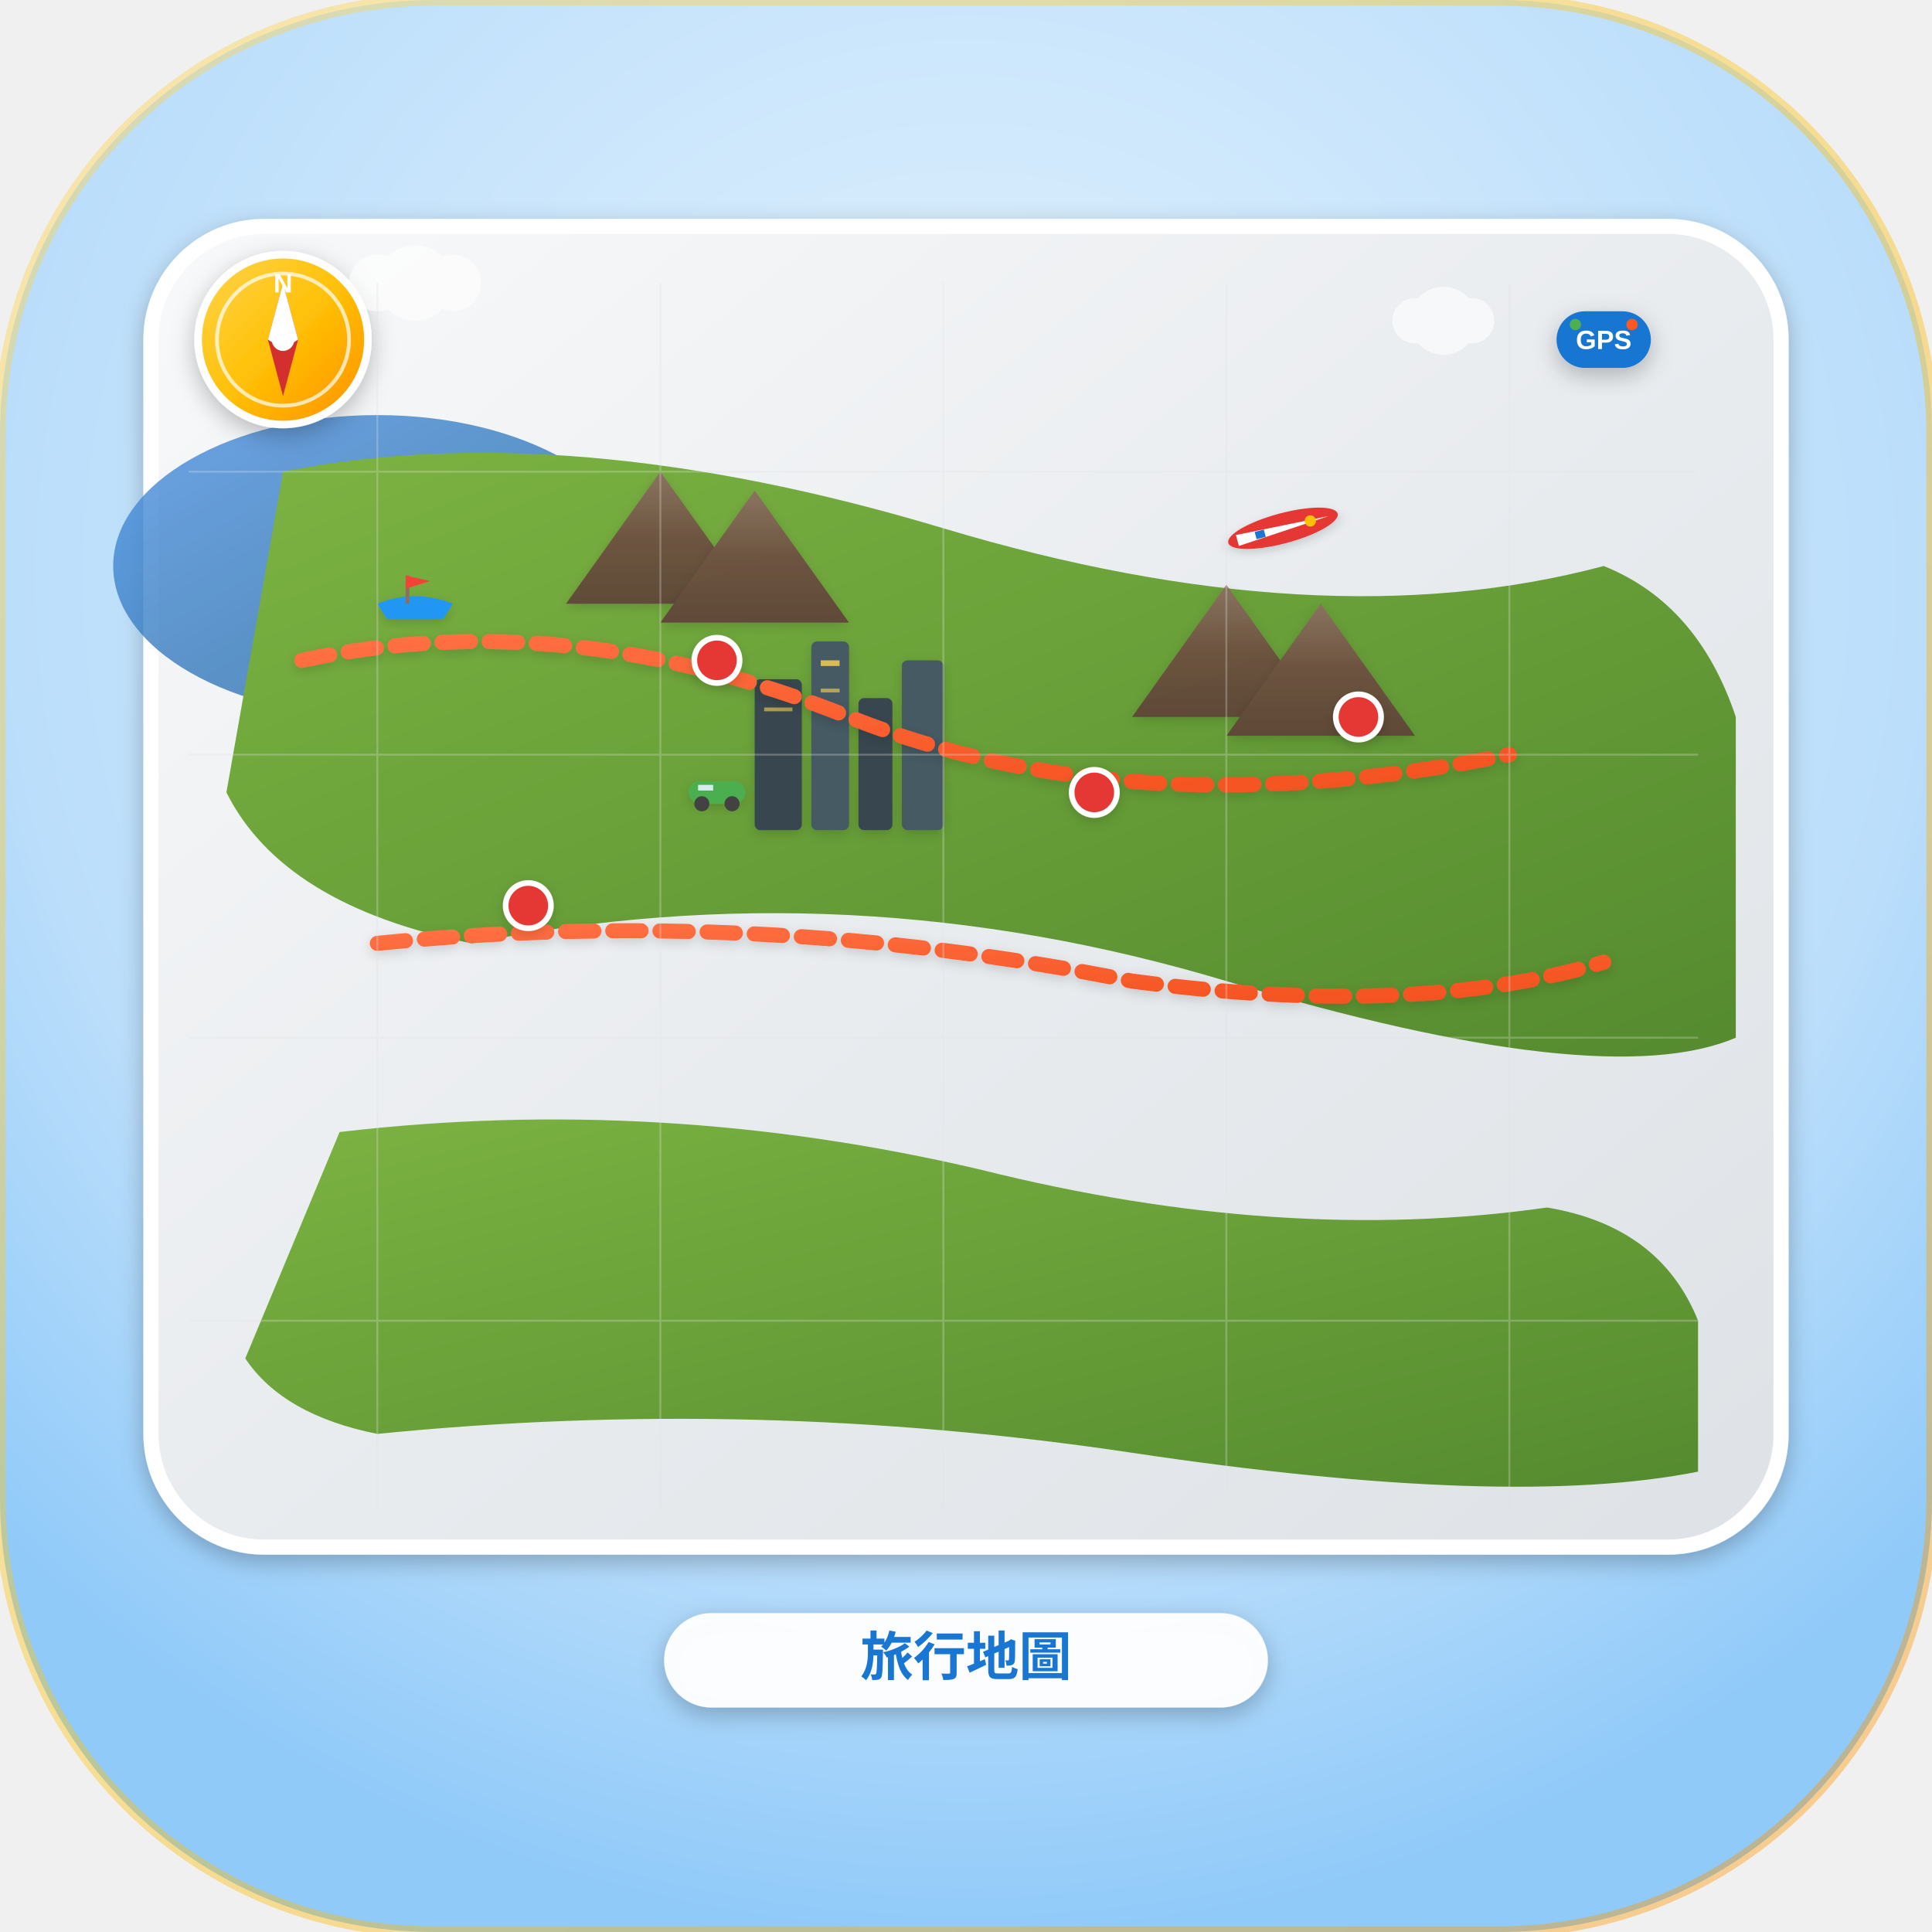
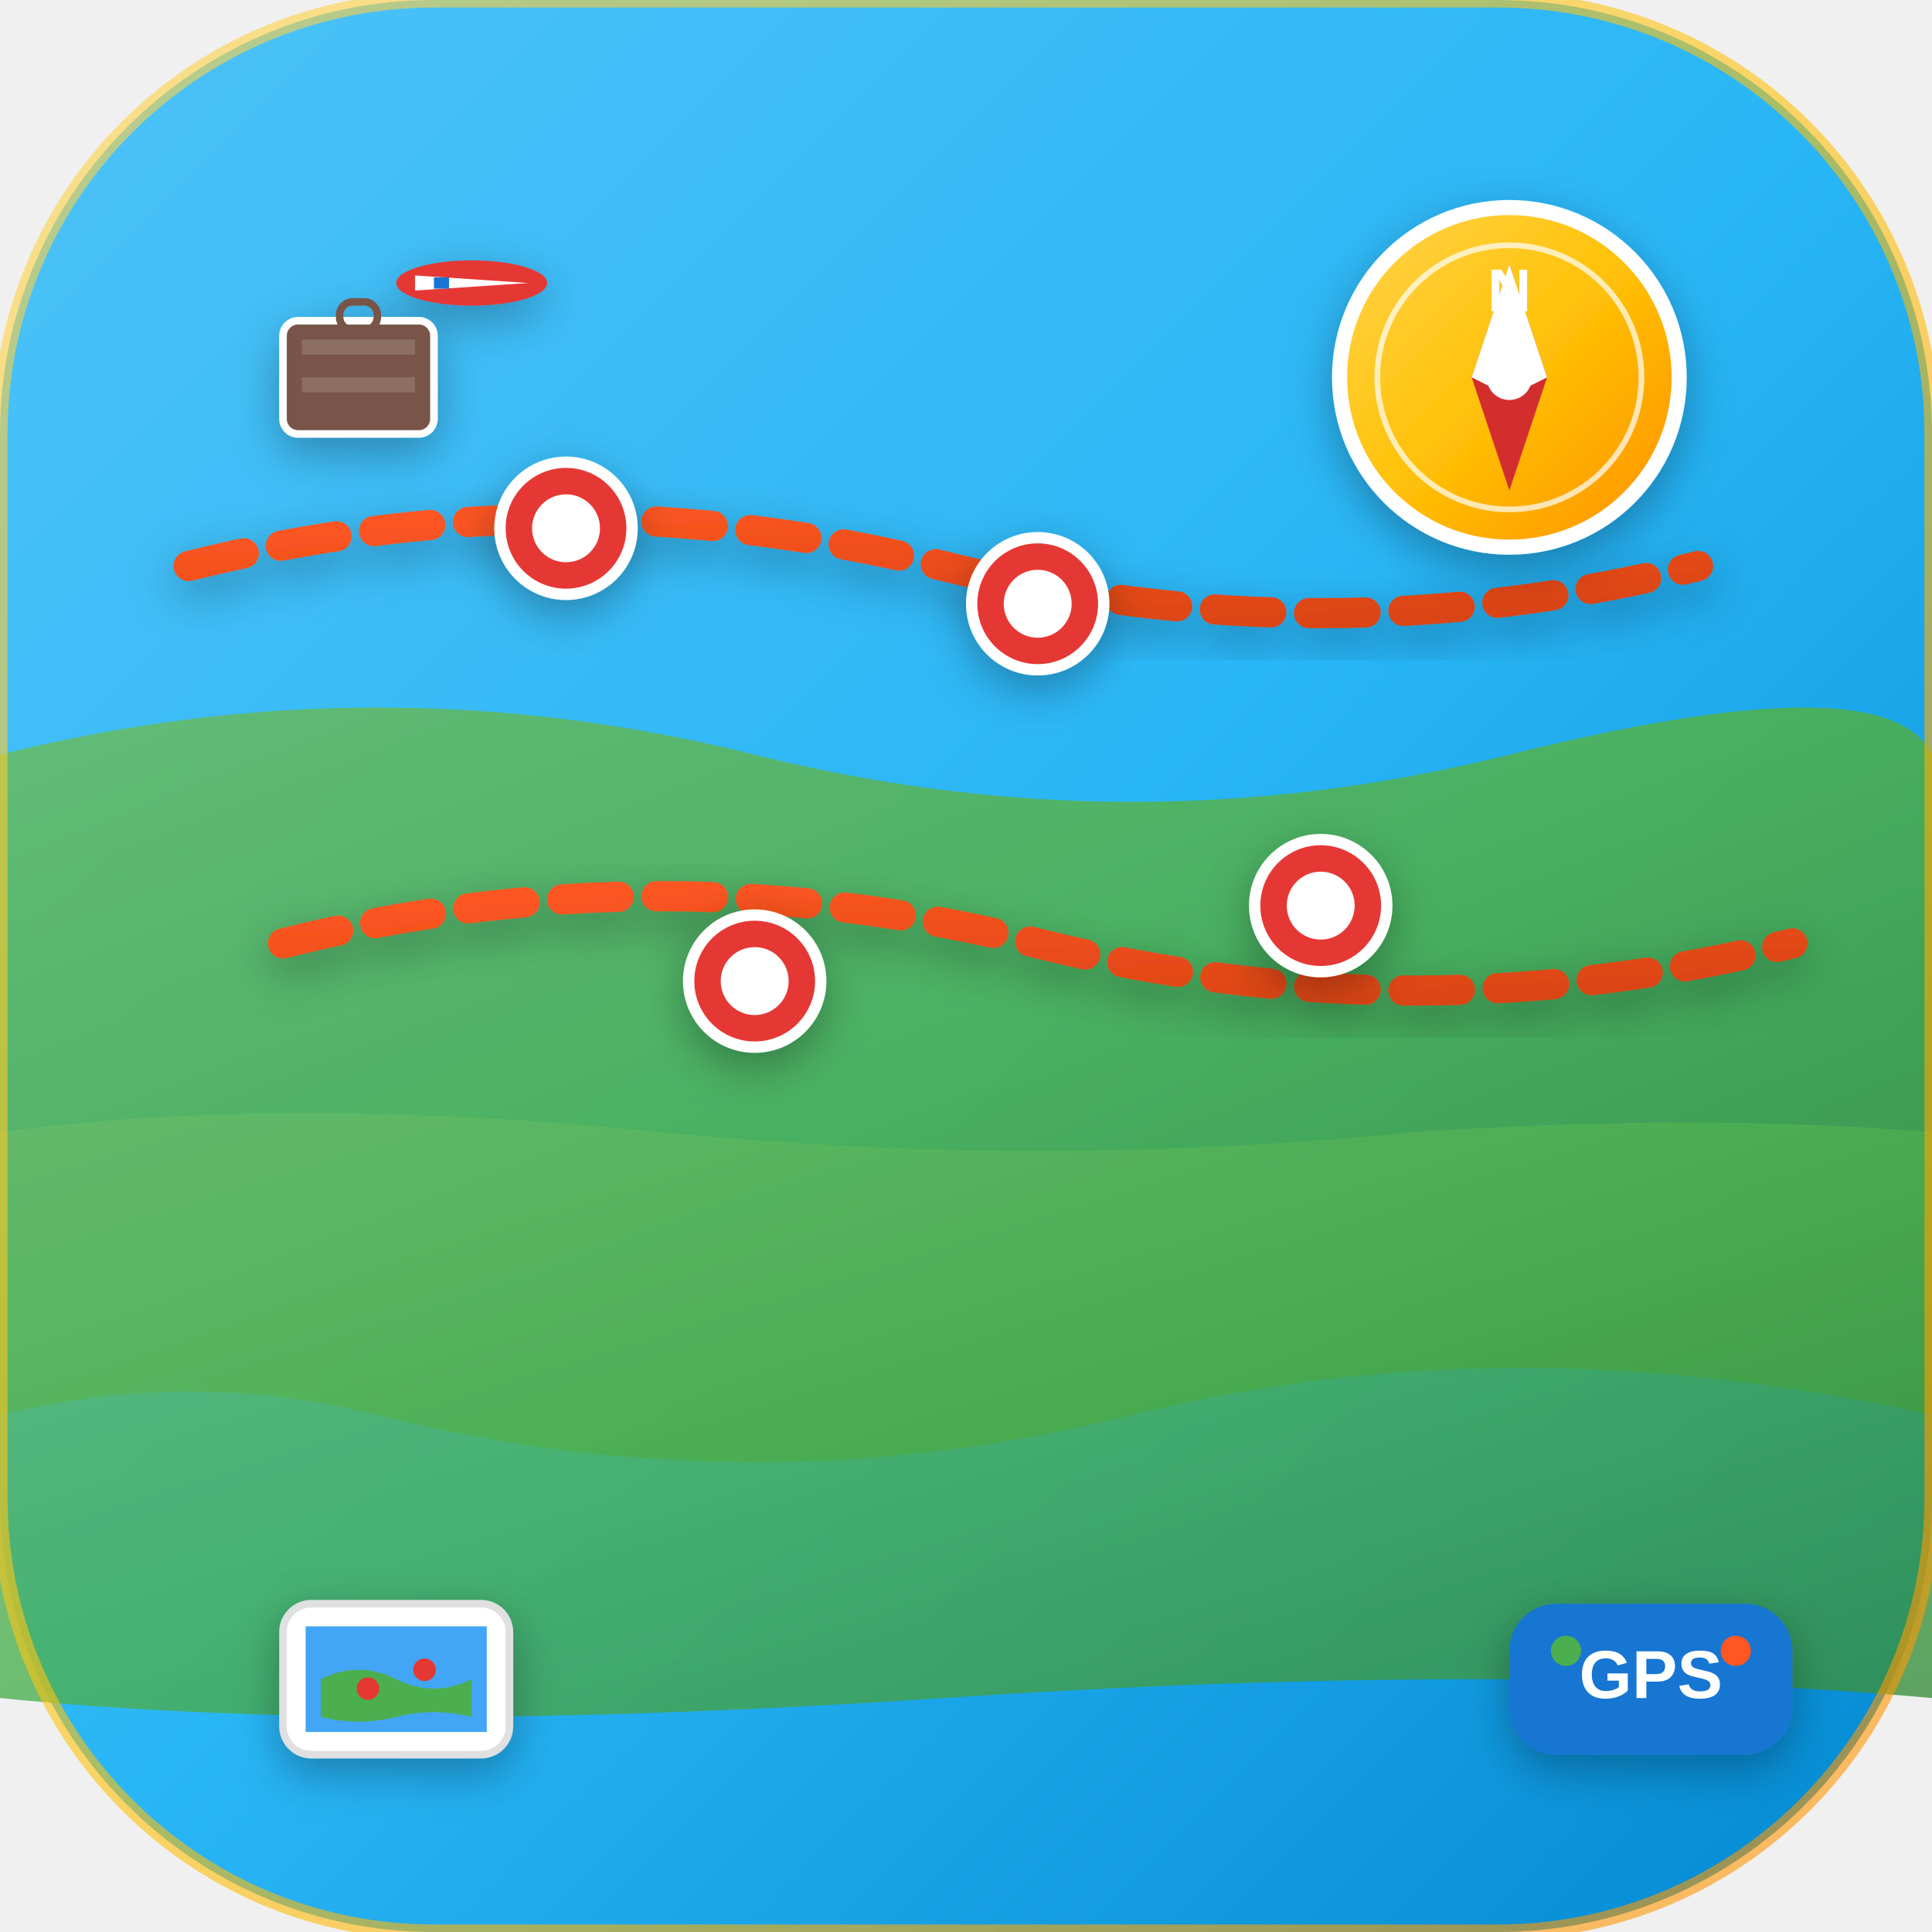
<svg xmlns="http://www.w3.org/2000/svg" width="1024" height="1024" viewBox="0 0 1024 1024">
  <defs>
-     <linearGradient id="skyGradient" x1="0%" y1="0%" x2="0%" y2="100%">
-       <stop offset="0%" style="stop-color:#87CEEB;stop-opacity:1" />
-       <stop offset="50%" style="stop-color:#E0F6FF;stop-opacity:1" />
-       <stop offset="100%" style="stop-color:#B0E0E6;stop-opacity:1" />
-     </linearGradient>
-     <linearGradient id="mapGradient" x1="0%" y1="0%" x2="100%" y2="100%">
-       <stop offset="0%" style="stop-color:#F8F9FA;stop-opacity:1" />
-       <stop offset="50%" style="stop-color:#E9ECEF;stop-opacity:1" />
-       <stop offset="100%" style="stop-color:#DEE2E6;stop-opacity:1" />
-     </linearGradient>
-     <linearGradient id="oceanGradient" x1="0%" y1="0%" x2="100%" y2="100%">
-       <stop offset="0%" style="stop-color:#4A90E2;stop-opacity:1" />
-       <stop offset="50%" style="stop-color:#357ABD;stop-opacity:1" />
-       <stop offset="100%" style="stop-color:#2E6DA4;stop-opacity:1" />
+     <linearGradient id="mapBackground" x1="0%" y1="0%" x2="100%" y2="100%">
+       <stop offset="0%" style="stop-color:#4FC3F7;stop-opacity:1" />
+       <stop offset="50%" style="stop-color:#29B6F6;stop-opacity:1" />
+       <stop offset="100%" style="stop-color:#0288D1;stop-opacity:1" />
    </linearGradient>
    <linearGradient id="landGradient" x1="0%" y1="0%" x2="100%" y2="100%">
-       <stop offset="0%" style="stop-color:#7CB342;stop-opacity:1" />
-       <stop offset="50%" style="stop-color:#689F38;stop-opacity:1" />
-       <stop offset="100%" style="stop-color:#558B2F;stop-opacity:1" />
+       <stop offset="0%" style="stop-color:#66BB6A;stop-opacity:1" />
+       <stop offset="50%" style="stop-color:#4CAF50;stop-opacity:1" />
+       <stop offset="100%" style="stop-color:#388E3C;stop-opacity:1" />
    </linearGradient>
-     <linearGradient id="mountainGradient" x1="0%" y1="0%" x2="0%" y2="100%">
-       <stop offset="0%" style="stop-color:#8D6E63;stop-opacity:1" />
-       <stop offset="50%" style="stop-color:#6D4C41;stop-opacity:1" />
-       <stop offset="100%" style="stop-color:#5D4037;stop-opacity:1" />
-     </linearGradient>
-     <linearGradient id="roadGradient" x1="0%" y1="0%" x2="100%" y2="100%">
-       <stop offset="0%" style="stop-color:#FF7043;stop-opacity:1" />
-       <stop offset="100%" style="stop-color:#F4511E;stop-opacity:1" />
+     <linearGradient id="routeGradient" x1="0%" y1="0%" x2="100%" y2="100%">
+       <stop offset="0%" style="stop-color:#FF5722;stop-opacity:1" />
+       <stop offset="100%" style="stop-color:#D84315;stop-opacity:1" />
    </linearGradient>
    <linearGradient id="compassGradient" x1="0%" y1="0%" x2="100%" y2="100%">
      <stop offset="0%" style="stop-color:#FFD54F;stop-opacity:1" />
      <stop offset="50%" style="stop-color:#FFC107;stop-opacity:1" />
      <stop offset="100%" style="stop-color:#FF8F00;stop-opacity:1" />
    </linearGradient>
-     <radialGradient id="backgroundGradient" cx="50%" cy="30%" r="70%">
-       <stop offset="0%" style="stop-color:#E3F2FD;stop-opacity:1" />
-       <stop offset="70%" style="stop-color:#BBDEFB;stop-opacity:1" />
-       <stop offset="100%" style="stop-color:#90CAF9;stop-opacity:1" />
-     </radialGradient>
    <filter id="dropShadow" x="-50%" y="-50%" width="200%" height="200%">
-       <feDropShadow dx="0" dy="4" stdDeviation="6" flood-color="#000000" flood-opacity="0.25" />
+       <feDropShadow dx="0" dy="8" stdDeviation="12" flood-color="#000000" flood-opacity="0.3" />
    </filter>
-     <filter id="lightShadow" x="-50%" y="-50%" width="200%" height="200%">
-       <feDropShadow dx="0" dy="2" stdDeviation="3" flood-color="#000000" flood-opacity="0.15" />
-     </filter>
-     <filter id="innerShadow" x="-50%" y="-50%" width="200%" height="200%">
-       <feOffset dx="0" dy="2" />
-       <feGaussianBlur stdDeviation="2" result="offset-blur" />
-       <feFlood flood-color="#000000" flood-opacity="0.1" />
-       <feComposite in2="offset-blur" operator="in" />
+     <filter id="innerGlow" x="-50%" y="-50%" width="200%" height="200%">
+       <feGaussianBlur stdDeviation="3" result="coloredBlur" />
+       <feMerge>
+         <feMergeNode in="coloredBlur" />
+         <feMergeNode in="SourceGraphic" />
+       </feMerge>
    </filter>
  </defs>
-   <rect width="1024" height="1024" rx="230" ry="230" fill="url(#backgroundGradient)" />
-   <rect x="80" y="120" width="864" height="700" rx="60" ry="60" fill="url(#mapGradient)" filter="url(#dropShadow)" stroke="#FFFFFF" stroke-width="8" />
-   <ellipse cx="200" cy="300" rx="140" ry="80" fill="url(#oceanGradient)" opacity="0.8" />
-   <ellipse cx="750" cy="450" rx="120" ry="90" fill="url(#oceanGradient)" opacity="0.8" />
-   <path d="M150 250 Q300 220 500 280 Q700 340 850 300 Q900 320 920 380 L920 550 Q850 580 650 520 Q450 460 250 500 Q150 480 120 420 Z" fill="url(#landGradient)" />
-   <path d="M180 600 Q350 580 520 620 Q680 660 820 640 Q880 650 900 700 L900 780 Q800 800 600 770 Q400 740 200 760 Q150 750 130 720 Z" fill="url(#landGradient)" />
-   <g fill="url(#mountainGradient)" opacity="0.9">
-     <polygon points="300,320 350,250 400,320" filter="url(#lightShadow)" />
-     <polygon points="350,330 400,260 450,330" filter="url(#lightShadow)" />
-     <polygon points="600,380 650,310 700,380" filter="url(#lightShadow)" />
-     <polygon points="650,390 700,320 750,390" filter="url(#lightShadow)" />
+   <rect width="1024" height="1024" rx="230" ry="230" fill="url(#mapBackground)" />
+   <path d="M0 400 Q200 350 400 400 Q600 450 800 400 Q1000 350 1024 400 L1024 750 Q800 700 600 750 Q400 800 200 750 Q100 725 0 750 Z" fill="url(#landGradient)" opacity="0.9" />
+   <path d="M0 600 Q150 580 350 600 Q550 620 750 600 Q900 590 1024 600 L1024 900 Q800 880 500 900 Q200 920 0 900 Z" fill="url(#landGradient)" opacity="0.8" />
+   <path d="M100 300 Q300 250 500 300 Q700 350 900 300" stroke="url(#routeGradient)" stroke-width="16" fill="none" stroke-linecap="round" stroke-dasharray="30,20" filter="url(#dropShadow)" />
+   <path d="M150 500 Q350 450 550 500 Q750 550 950 500" stroke="url(#routeGradient)" stroke-width="16" fill="none" stroke-linecap="round" stroke-dasharray="30,20" filter="url(#dropShadow)" />
+   <g filter="url(#dropShadow)">
+     <circle cx="300" cy="280" r="35" fill="#E53935" stroke="#FFFFFF" stroke-width="6" />
+     <circle cx="300" cy="280" r="18" fill="#FFFFFF" />
  </g>
-   <g fill="#546E7A" filter="url(#lightShadow)">
-     <rect x="400" y="360" width="25" height="80" rx="3" fill="#37474F" />
-     <rect x="430" y="340" width="20" height="100" rx="3" fill="#455A64" />
-     <rect x="455" y="370" width="18" height="70" rx="3" fill="#37474F" />
-     <rect x="478" y="350" width="22" height="90" rx="3" fill="#455A64" />
-     <rect x="405" y="365" width="15" height="3" fill="#FFD54F" opacity="0.8" />
-     <rect x="405" y="375" width="15" height="2" fill="#FFD54F" opacity="0.6" />
-     <rect x="435" y="350" width="10" height="3" fill="#FFD54F" opacity="0.8" />
-     <rect x="435" y="365" width="10" height="2" fill="#FFD54F" opacity="0.6" />
+   <g filter="url(#dropShadow)">
+     <circle cx="550" cy="320" r="35" fill="#E53935" stroke="#FFFFFF" stroke-width="6" />
+     <circle cx="550" cy="320" r="18" fill="#FFFFFF" />
  </g>
-   <g stroke="url(#roadGradient)" stroke-width="8" fill="none" stroke-linecap="round" stroke-dasharray="15,10">
-     <path d="M160 350 Q300 320 450 380 Q600 440 800 400" filter="url(#lightShadow)" />
-     <path d="M200 500 Q400 480 600 520 Q750 540 850 510" filter="url(#lightShadow)" />
+   <g filter="url(#dropShadow)">
+     <circle cx="400" cy="520" r="35" fill="#E53935" stroke="#FFFFFF" stroke-width="6" />
+     <circle cx="400" cy="520" r="18" fill="#FFFFFF" />
  </g>
-   <g transform="translate(680, 280) rotate(-15)">
-     <ellipse cx="0" cy="0" rx="30" ry="8" fill="#E53935" filter="url(#lightShadow)" />
-     <polygon points="-25,-3 25,0 -25,3" fill="#FFFFFF" />
-     <rect x="-15" y="-2" width="5" height="4" fill="#1976D2" />
-     <circle cx="15" cy="0" r="3" fill="#FFC107" />
+   <g filter="url(#dropShadow)">
+     <circle cx="700" cy="480" r="35" fill="#E53935" stroke="#FFFFFF" stroke-width="6" />
+     <circle cx="700" cy="480" r="18" fill="#FFFFFF" />
  </g>
-   <g transform="translate(380, 420)">
-     <rect x="-15" y="-6" width="30" height="12" rx="6" fill="#4CAF50" filter="url(#lightShadow)" />
-     <rect x="-10" y="-4" width="8" height="3" fill="#E3F2FD" opacity="0.9" />
-     <circle cx="-8" cy="6" r="4" fill="#424242" />
-     <circle cx="8" cy="6" r="4" fill="#424242" />
+   <g transform="translate(800, 200)" filter="url(#dropShadow)">
+     <circle cx="0" cy="0" r="90" fill="url(#compassGradient)" stroke="#FFFFFF" stroke-width="8" />
+     <circle cx="0" cy="0" r="70" fill="none" stroke="#FFFFFF" stroke-width="3" opacity="0.7" />
+     <path d="M0,-60 L20,0 L0,60 L-20,0 Z" fill="#D32F2F" />
+     <path d="M0,-60 L20,0 L0,10 L-20,0 Z" fill="#FFFFFF" />
+     <text x="0" y="-35" text-anchor="middle" font-family="Arial, sans-serif" font-size="32" font-weight="bold" fill="#FFFFFF">N</text>
+     <circle cx="0" cy="0" r="12" fill="#FFFFFF" />
  </g>
-   <g transform="translate(220, 320)">
-     <path d="M-20,0 Q0,-8 20,0 L15,8 L-15,8 Z" fill="#2196F3" filter="url(#lightShadow)" />
-     <rect x="-5" y="-15" width="2" height="15" fill="#8D6E63" />
-     <polygon points="-5,-15 -5,-8 8,-12" fill="#F44336" />
+   <g transform="translate(150, 850)" filter="url(#dropShadow)">
+     <rect x="0" y="0" width="120" height="80" rx="15" fill="#FFFFFF" stroke="#E0E0E0" stroke-width="4" />
+     <rect x="12" y="12" width="96" height="56" fill="#42A5F5" />
+     <path d="M20 40 Q40 30 60 40 Q80 50 100 40 L100 60 Q80 55 60 60 Q40 65 20 60 Z" fill="#4CAF50" />
+     <circle cx="45" cy="45" r="6" fill="#E53935" />
+     <circle cx="75" cy="35" r="6" fill="#E53935" />
  </g>
-   <g fill="#E53935" stroke="#FFFFFF" stroke-width="3">
-     <circle cx="380" cy="350" r="12" filter="url(#lightShadow)" />
-     <circle cx="580" cy="420" r="12" filter="url(#lightShadow)" />
-     <circle cx="280" cy="480" r="12" filter="url(#lightShadow)" />
-     <circle cx="720" cy="380" r="12" filter="url(#lightShadow)" />
+   <g transform="translate(800, 850)" filter="url(#dropShadow)">
+     <rect x="0" y="0" width="150" height="80" rx="25" fill="#1976D2" />
+     <text x="75" y="50" text-anchor="middle" font-family="Arial, sans-serif" font-size="36" font-weight="bold" fill="#FFFFFF">GPS</text>
+     <circle cx="30" cy="25" r="8" fill="#4CAF50" />
+     <circle cx="120" cy="25" r="8" fill="#FF5722" />
  </g>
-   <g transform="translate(150, 180)">
-     <circle cx="0" cy="0" r="45" fill="url(#compassGradient)" stroke="#FFFFFF" stroke-width="4" filter="url(#dropShadow)" />
-     <circle cx="0" cy="0" r="35" fill="none" stroke="#FFFFFF" stroke-width="2" opacity="0.7" />
-     <path d="M0,-30 L8,0 L0,30 L-8,0 Z" fill="#D32F2F" />
-     <path d="M0,-30 L8,0 L0,5 L-8,0 Z" fill="#FFFFFF" />
-     <text x="0" y="-25" text-anchor="middle" font-family="Arial, sans-serif" font-size="14" font-weight="bold" fill="#FFFFFF">N</text>
-     <circle cx="0" cy="0" r="6" fill="#FFFFFF" />
+   <g transform="translate(150, 150)" filter="url(#dropShadow)">
+     <rect x="0" y="20" width="80" height="60" rx="8" fill="#795548" stroke="#FFFFFF" stroke-width="4" />
+     <rect x="10" y="30" width="60" height="8" fill="#8D6E63" />
+     <rect x="10" y="50" width="60" height="8" fill="#8D6E63" />
+     <rect x="30" y="10" width="20" height="15" rx="7" fill="none" stroke="#795548" stroke-width="4" />
+     <g transform="translate(100, 0)">
+       <ellipse cx="0" cy="0" rx="40" ry="12" fill="#E53935" />
+       <polygon points="-30,-4 30,0 -30,4" fill="#FFFFFF" />
+       <rect x="-20" y="-3" width="8" height="6" fill="#1976D2" />
+     </g>
  </g>
-   <g transform="translate(850, 180)">
-     <rect x="-25" y="-15" width="50" height="30" rx="15" fill="#1976D2" filter="url(#dropShadow)" />
-     <text x="0" y="5" text-anchor="middle" font-family="Arial, sans-serif" font-size="14" font-weight="bold" fill="#FFFFFF">GPS</text>
-     <circle cx="-15" cy="-8" r="3" fill="#4CAF50" />
-     <circle cx="15" cy="-8" r="3" fill="#FF5722" />
-   </g>
-   <g transform="translate(512, 880)">
-     <rect x="-160" y="-25" width="320" height="50" rx="25" fill="#FFFFFF" fill-opacity="0.95" filter="url(#dropShadow)" />
-     <text x="0" y="8" text-anchor="middle" font-family="PingFang TC, Arial, sans-serif" font-size="28" font-weight="bold" fill="#1976D2">旅行地圖</text>
-   </g>
-   <g fill="#FFFFFF" opacity="0.6">
-     <circle cx="200" cy="150" r="15" />
-     <circle cx="220" cy="150" r="20" />
-     <circle cx="240" cy="150" r="15" />
-     <circle cx="750" cy="170" r="12" />
-     <circle cx="765" cy="170" r="18" />
-     <circle cx="780" cy="170" r="12" />
-   </g>
-   <g stroke="#E0E0E0" stroke-width="1" opacity="0.3">
-     <line x1="200" y1="150" x2="200" y2="800" />
-     <line x1="350" y1="150" x2="350" y2="800" />
-     <line x1="500" y1="150" x2="500" y2="800" />
-     <line x1="650" y1="150" x2="650" y2="800" />
-     <line x1="800" y1="150" x2="800" y2="800" />
-     <line x1="100" y1="250" x2="900" y2="250" />
-     <line x1="100" y1="400" x2="900" y2="400" />
-     <line x1="100" y1="550" x2="900" y2="550" />
-     <line x1="100" y1="700" x2="900" y2="700" />
-   </g>
-   <rect width="1024" height="1024" rx="230" ry="230" fill="none" stroke="url(#compassGradient)" stroke-width="6" opacity="0.4" />
+   <rect width="1024" height="1024" rx="230" ry="230" fill="none" stroke="url(#compassGradient)" stroke-width="8" opacity="0.6" />
</svg>
